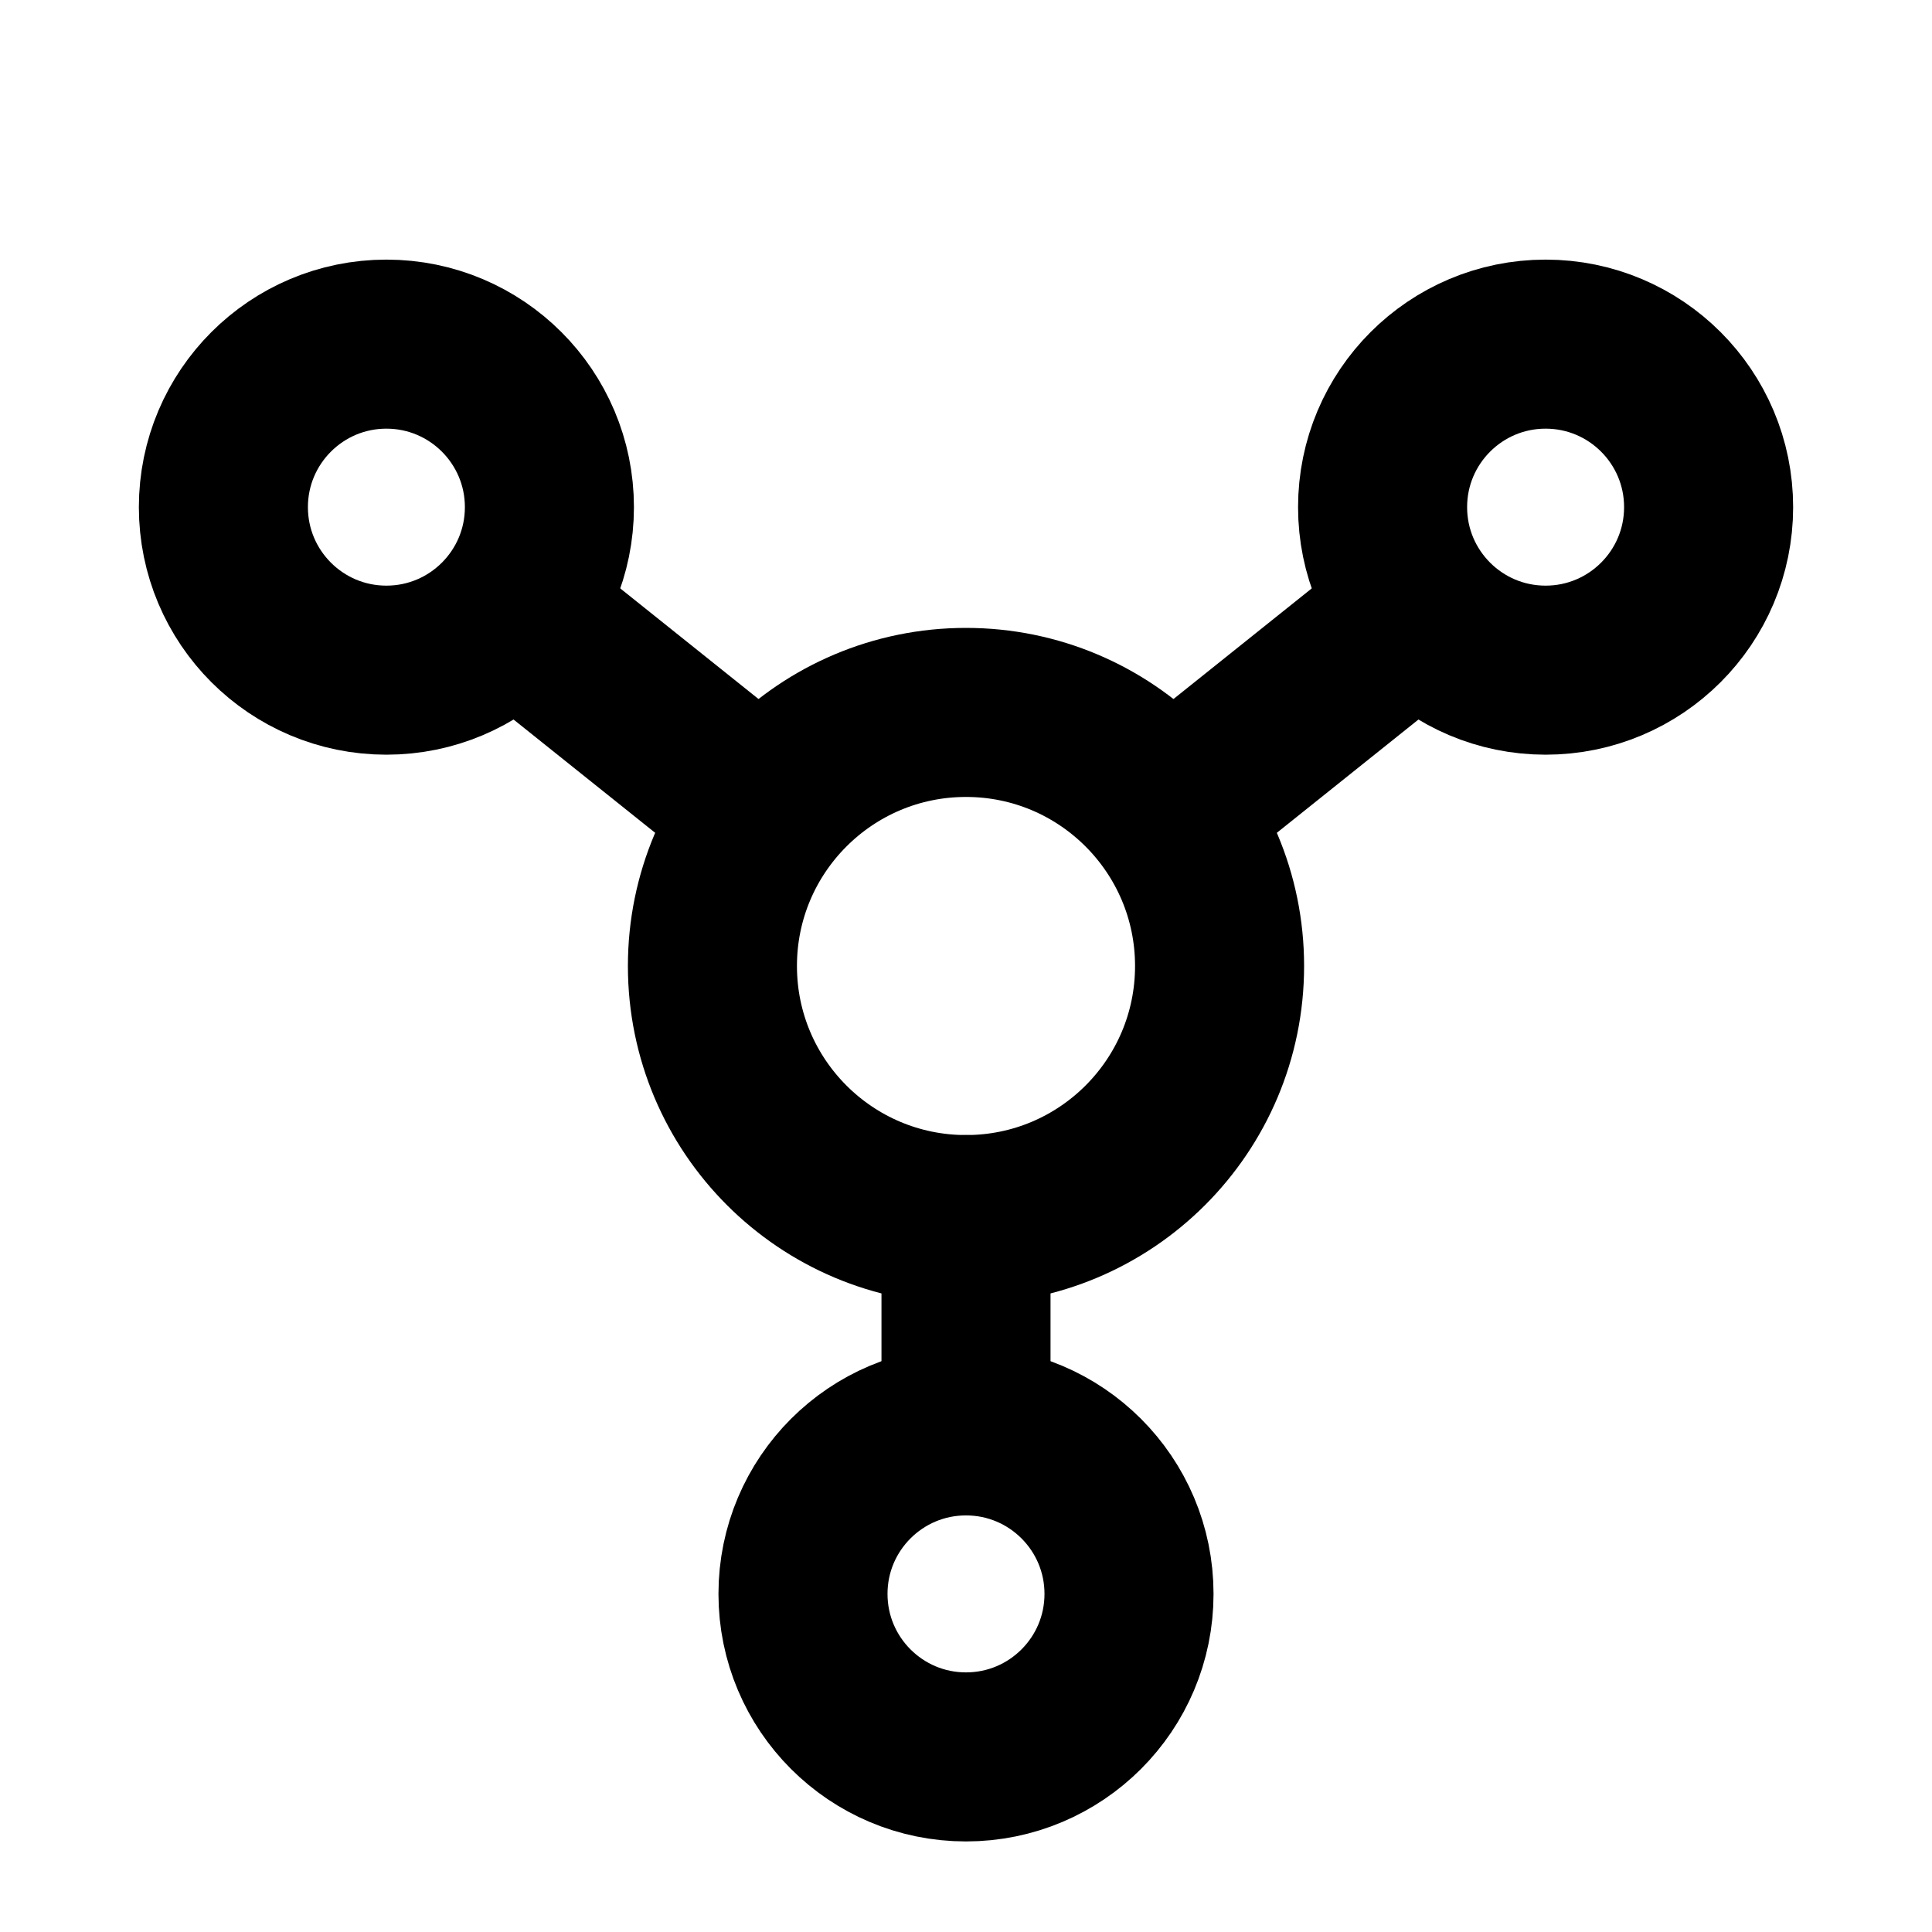
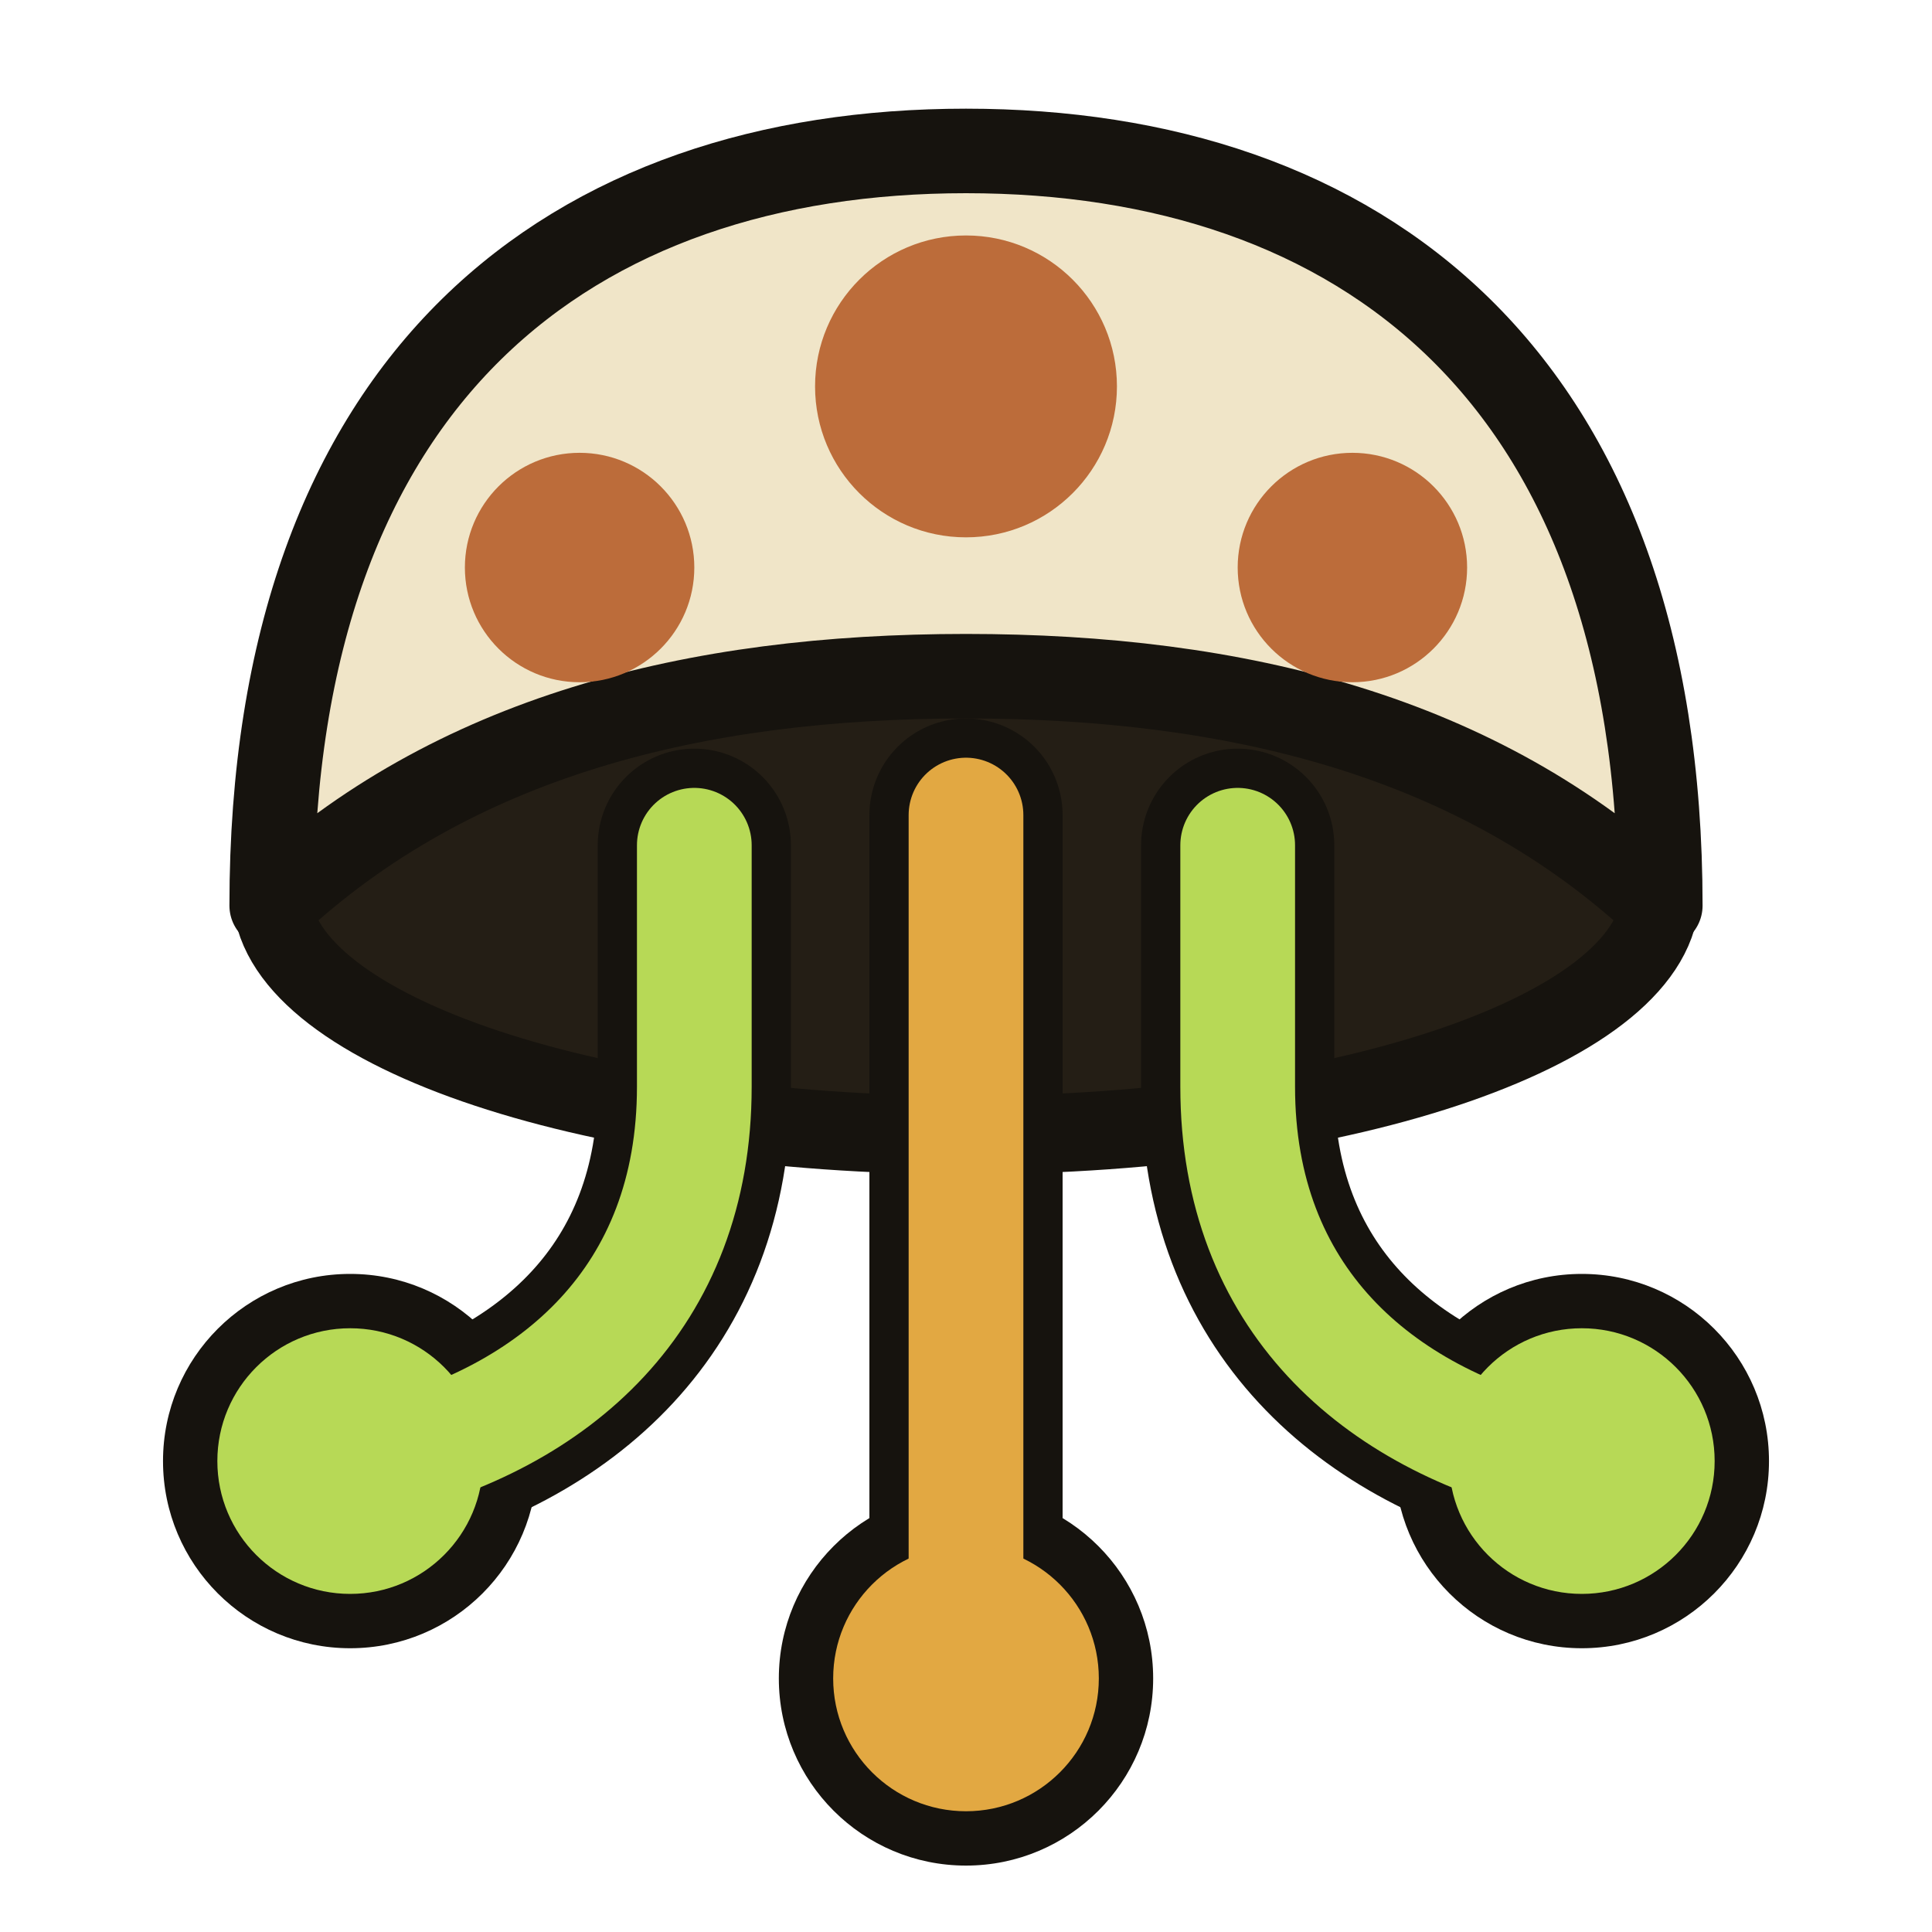
- <svg xmlns="http://www.w3.org/2000/svg" width="16" height="16" viewBox="0 0 16 16" fill="none" stroke="currentColor" stroke-width="1.4" stroke-linecap="round" stroke-linejoin="round">
-   <circle cx="8" cy="8" r="2.1" />
-   <circle cx="3.2" cy="4.2" r="1.35" />
-   <circle cx="12.8" cy="4.2" r="1.35" />
-   <circle cx="8" cy="13.2" r="1.35" />
-   <path d="M6.3 6.7 4.3 5.1M9.7 6.7l2-1.6M8 10.1v1.7" />
+ <svg xmlns="http://www.w3.org/2000/svg" viewBox="0 0 32 32" width="32" height="32">
+   <ellipse cx="16" cy="14.8" rx="11.5" ry="4" fill="#241E15" stroke="#16130E" stroke-width="1.3" />
+   <path d="M4.5 15C4.5 6.2 9.5 2.5 16 2.5S27.5 6.2 27.5 15C24.5 12.2 20.5 11.2 16 11.2S7.5 12.2 4.5 15Z" fill="#F0E5C8" stroke="#16130E" stroke-width="1.4" stroke-linejoin="round" />
+   <circle cx="16" cy="6.4" r="2.5" fill="#BC6C3A" />
+   <circle cx="9.6" cy="9.4" r="1.9" fill="#BC6C3A" />
+   <circle cx="22.4" cy="9.4" r="1.9" fill="#BC6C3A" />
+   <g fill="none" stroke="#16130E" stroke-width="3.2" stroke-linecap="round">
+     <path d="M11.5 14v4c0 3.5-2.3 5.5-5.3 6.2" />
+     <path d="M20.5 14v4c0 3.5 2.3 5.5 5.3 6.2" />
+     <path d="M16 13.5v13.7" />
+   </g>
+   <g fill="#16130E">
+     <circle cx="5.8" cy="24.2" r="3.1" />
+     <circle cx="26.2" cy="24.2" r="3.1" />
+     <circle cx="16" cy="27.8" r="3.1" />
+   </g>
+   <g fill="none" stroke="#B7D956" stroke-width="1.9" stroke-linecap="round">
+     <path d="M11.5 14v4c0 3.5-2.3 5.5-5.3 6.2" />
+     <path d="M20.5 14v4c0 3.5 2.3 5.5 5.3 6.2" />
+   </g>
+   <path d="M16 13.5v13.7" fill="none" stroke="#E2A842" stroke-width="1.9" stroke-linecap="round" />
+   <circle cx="5.8" cy="24.2" r="2.2" fill="#B7D956" />
+   <circle cx="26.2" cy="24.2" r="2.2" fill="#B7D956" />
+   <circle cx="16" cy="27.8" r="2.2" fill="#E2A842" />
</svg>
